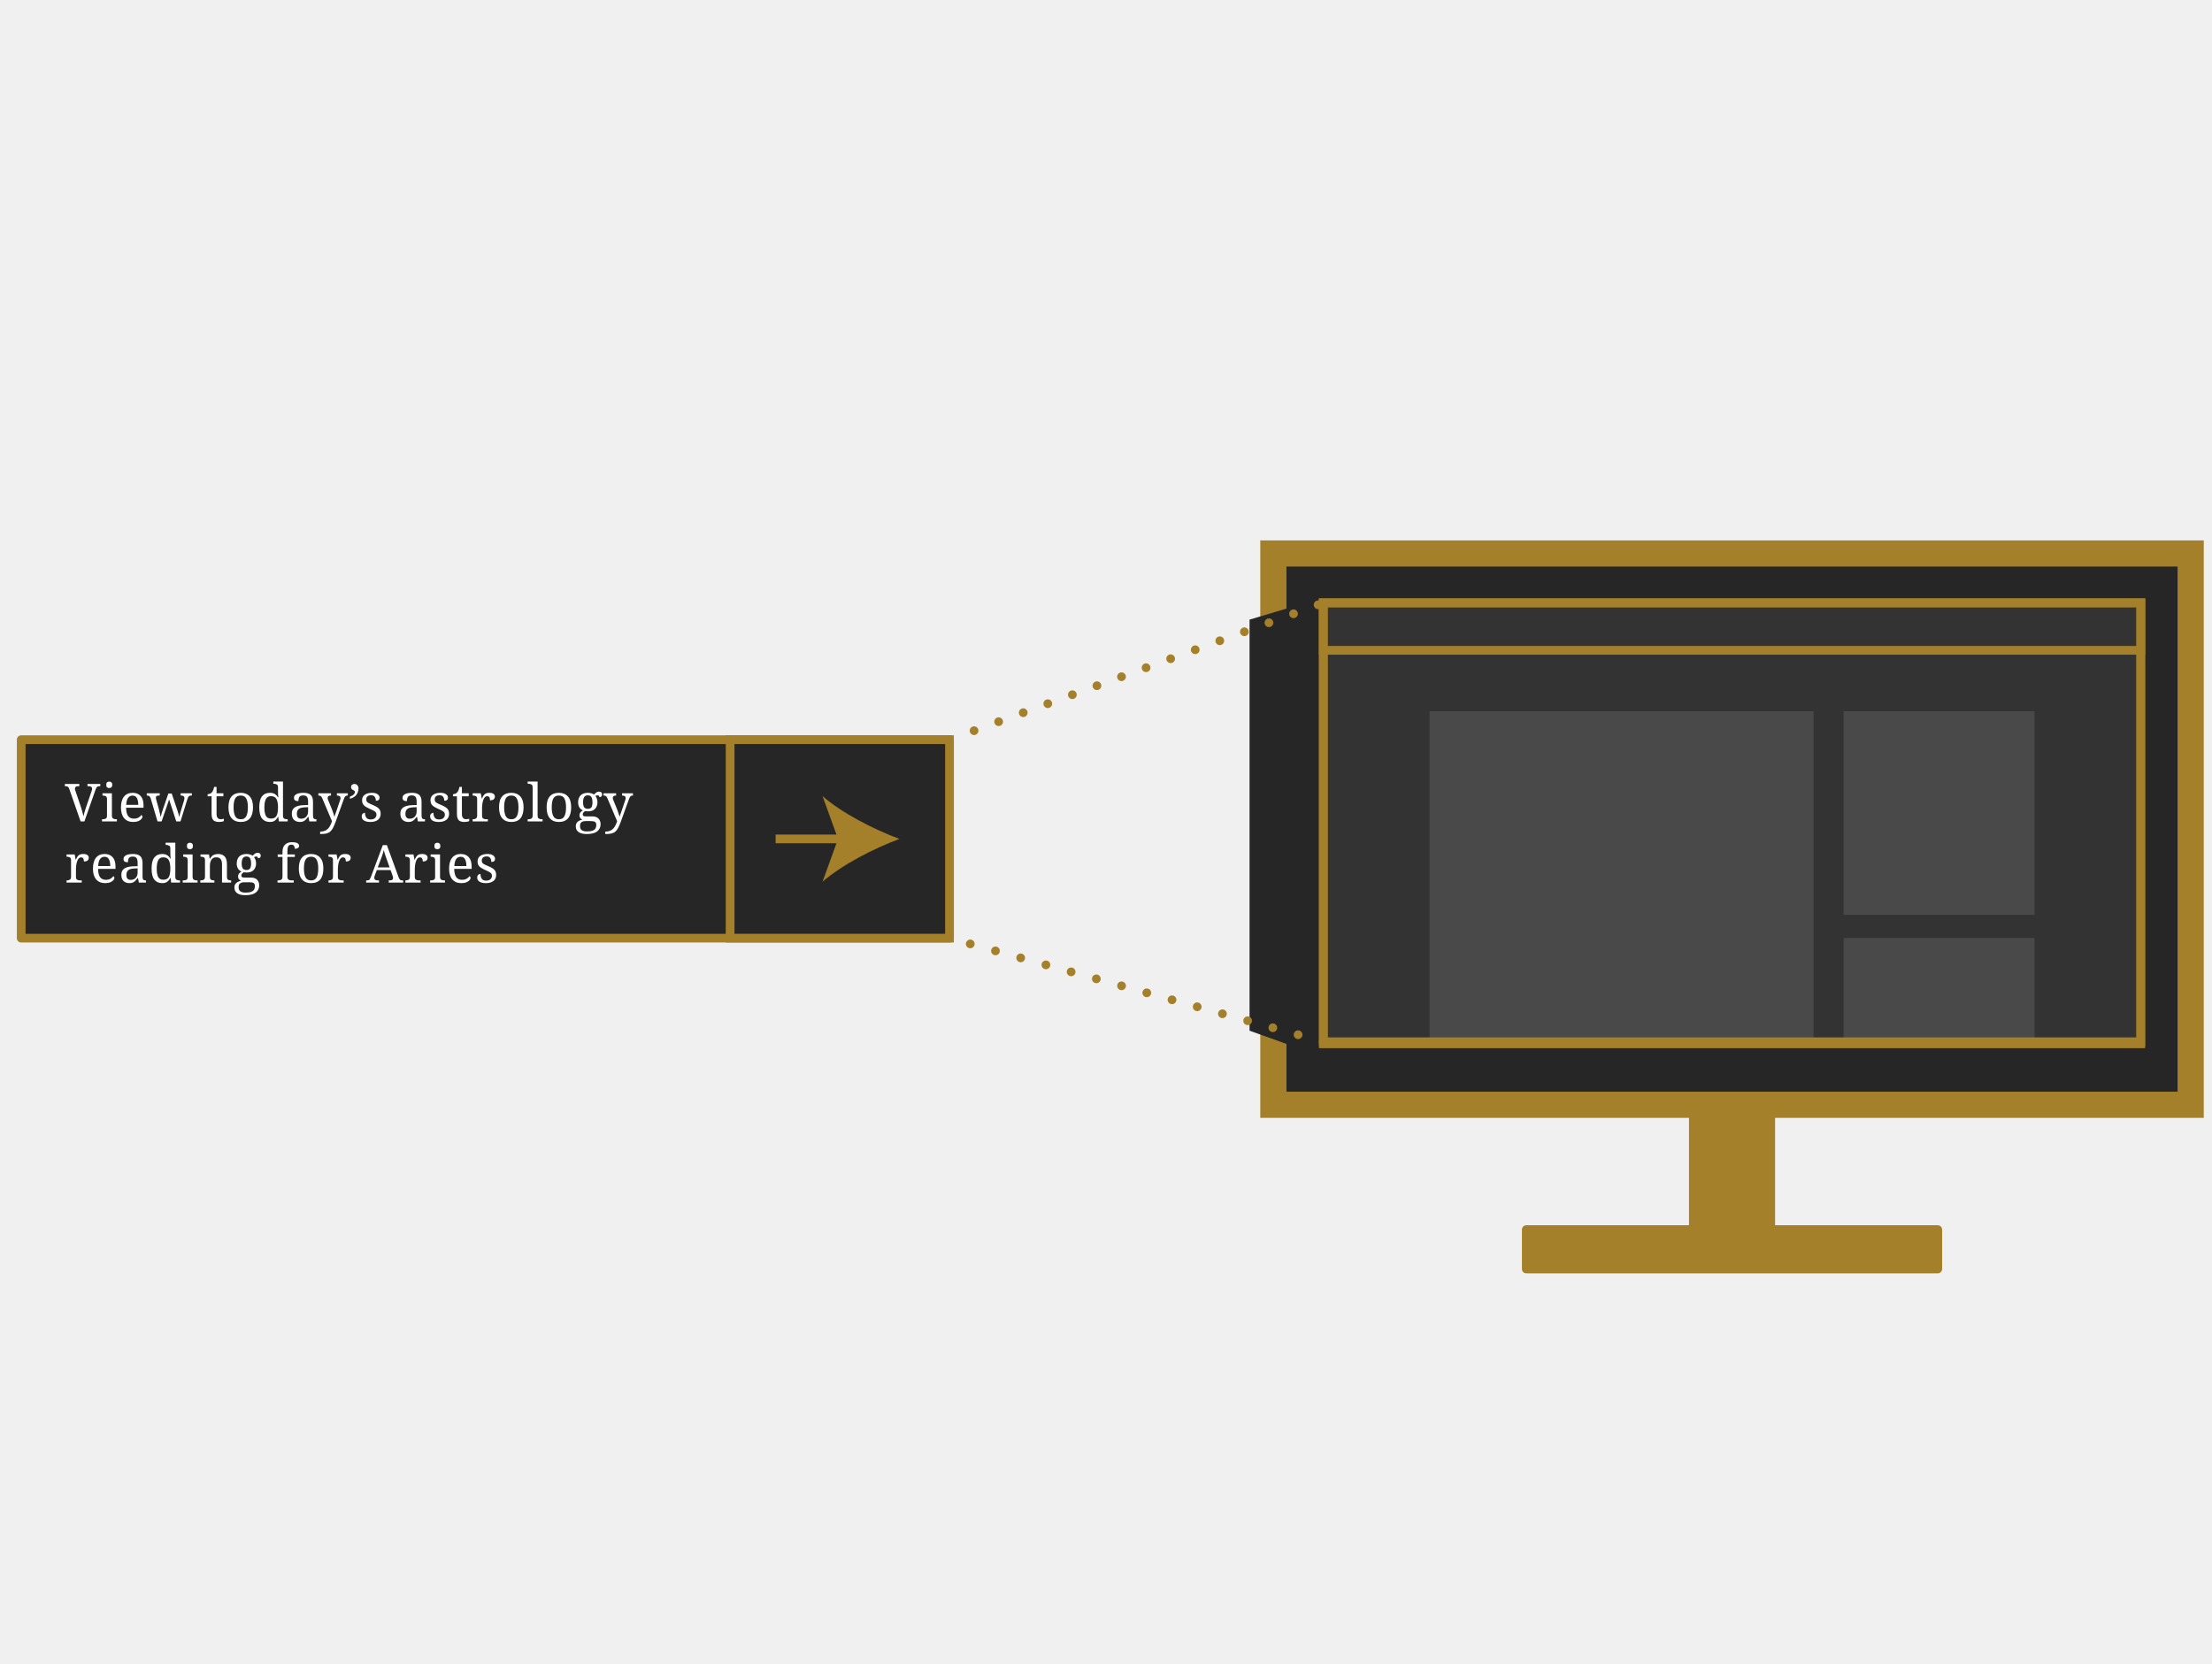
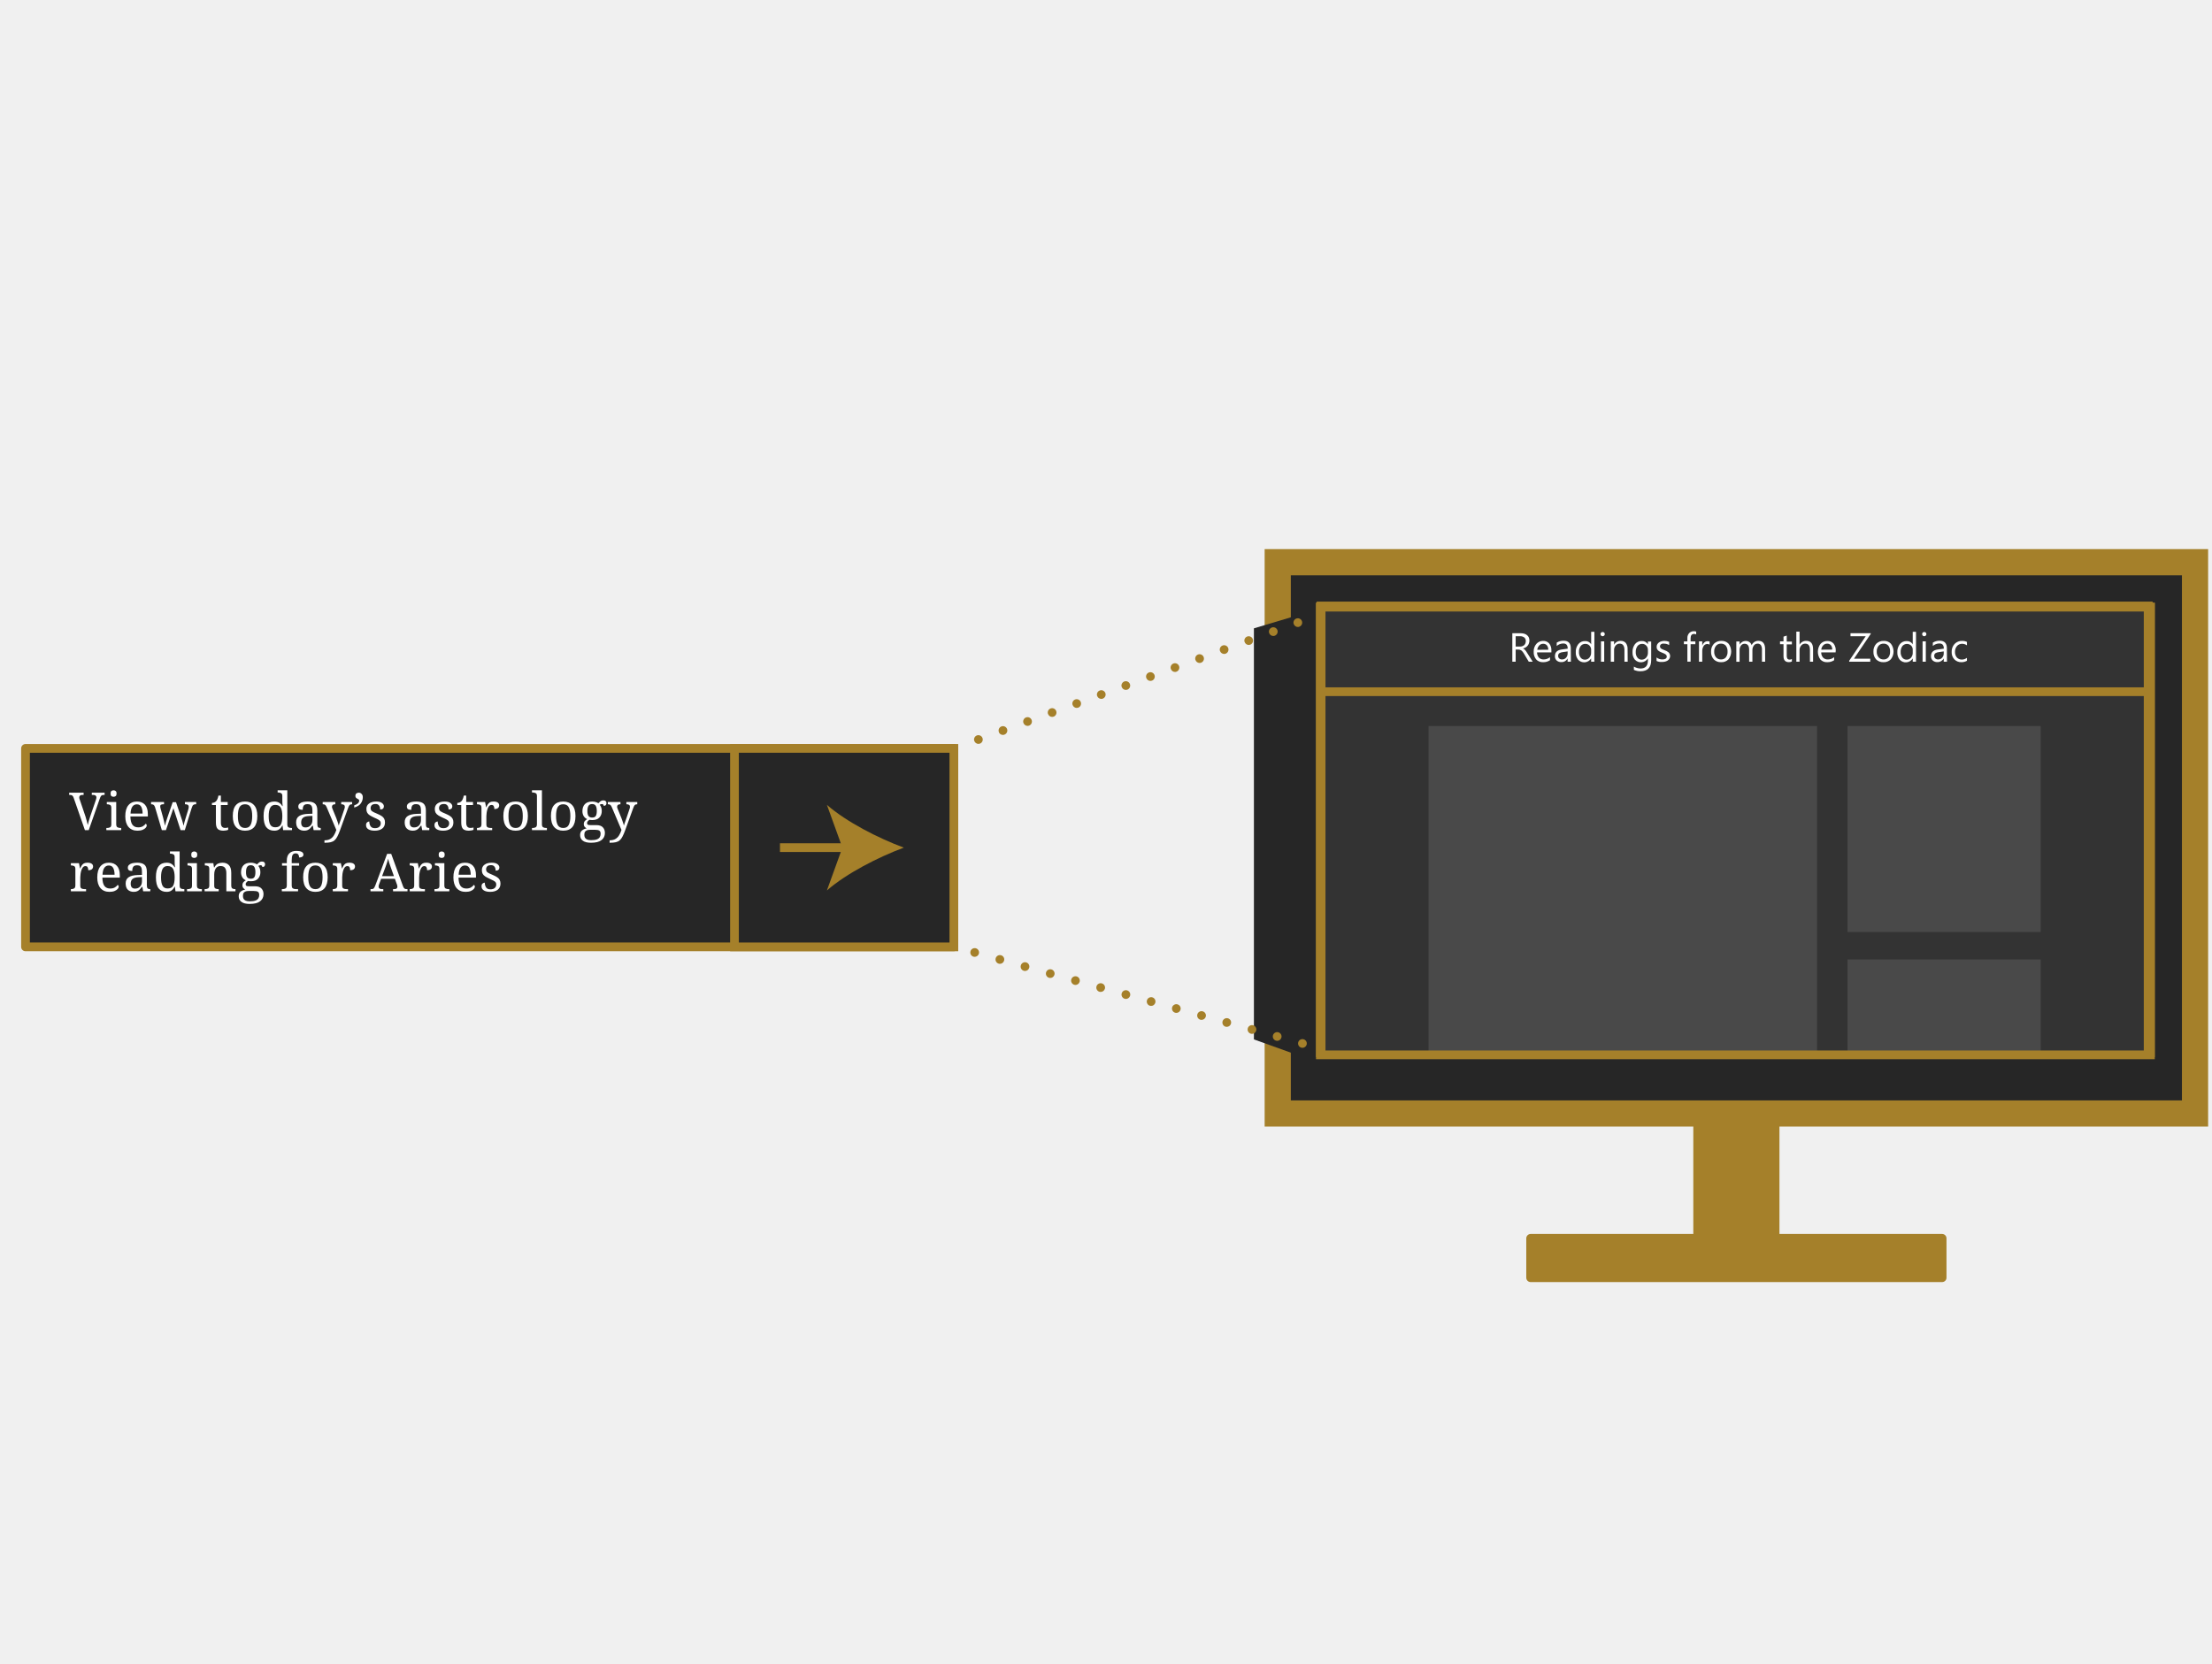
<svg xmlns="http://www.w3.org/2000/svg" viewBox="0 0 507.19 381.43">
+   <defs>
+     <clipPath id="a">
+       <path fill="none" d="M301.16 137.83h193.15V242.1H301.16z" />
+     </clipPath>
+   </defs>
  <g data-name="Comp 1">
-     <path fill="#262626" stroke="#a5802a" stroke-linecap="round" stroke-linejoin="round" stroke-width="2" d="M4.86 169.63h212.85v45.52H4.86z" />
-     <text transform="translate(14.87 188.38)" font-size="12.03" fill="#fff" font-family="Georgia, Georgia" letter-spacing=".01em">View today’s astrology <tspan x="0" y="14.03">reading for Aries</tspan>
+     <path fill="#262626" stroke="#a5802a" stroke-linecap="round" stroke-linejoin="round" stroke-width="2" d="M5.85 171.63H218.7v45.52H5.85z" />
+     <text transform="translate(15.86 190.38)" font-size="12.03" fill="#fff" font-family="Georgia, Georgia" letter-spacing=".01em">View today’s astrology <tspan x="0" y="14.03">reading for Aries</tspan>
    </text>
-     <path fill="#262626" stroke="#a5802a" stroke-miterlimit="10" stroke-width="2" d="M167.41 169.63h50.3v45.52h-50.3z" />
-     <path fill="none" stroke="#a5802a" stroke-miterlimit="10" stroke-width="2" d="M177.84 192.39h15.94" />
-     <path d="M206.24 192.39c-5.86 2.18-13.13 5.89-17.64 9.82l3.55-9.82-3.55-9.81c4.51 3.93 11.78 7.64 17.64 9.81z" fill="#a5802a" />
-     <path fill="#a5802a" stroke="#a5802a" stroke-linecap="round" stroke-linejoin="round" stroke-width="2" d="M406.01 281.99v-57.7h-17.74v57.7h-38.31v9.03h94.35v-9.03h-38.3z" />
-     <path fill="#262626" stroke="#a5802a" stroke-miterlimit="10" stroke-width="6" d="M291.97 126.93H502.3v126.43H291.97z" />
-     <path fill="#333" stroke="#a5802a" stroke-miterlimit="10" stroke-width="2" d="M303.42 138.26h187.44v101.12H303.42z" />
-     <path fill="#333" stroke="#a5802a" stroke-miterlimit="10" stroke-width="2" d="M303.42 138.26h187.44v10.88H303.42z" />
-     <path fill="#494949" d="M327.78 163.11h88.04v75.8h-88.04zM422.72 163.11h43.78v46.69h-43.78zM422.72 215.11h43.78v23.8h-43.78z" />
-     <path fill="#262626" d="M299.35 240.98l-12.84-4.61V142.1l12.84-3.84v102.72z" />
-     <path fill="none" stroke="#a5802a" stroke-linecap="round" stroke-linejoin="round" stroke-width="2" stroke-dasharray="0 6" d="M217.71 169.63l85.71-31.37" />
-     <path fill="#333" stroke="#a5802a" stroke-linecap="round" stroke-linejoin="round" stroke-width="2" stroke-dasharray="0 6" d="M303.42 238.9l-85.71-23.75" />
-     <path fill="none" stroke="#a5802a" stroke-miterlimit="10" stroke-width="2" d="M303.42 138.26h187.44v100.65H303.42z" />
+     <path fill="#262626" stroke="#a5802a" stroke-miterlimit="10" stroke-width="2" d="M168.41 171.63h50.3v45.52h-50.3z" />
+     <path fill="none" stroke="#a5802a" stroke-miterlimit="10" stroke-width="2" d="M178.84 194.39h15.94" />
+     <path d="M207.24 194.39c-5.86 2.18-13.13 5.89-17.64 9.82l3.55-9.82-3.55-9.81c4.51 3.93 11.78 7.64 17.64 9.81z" fill="#a5802a" />
+     <path fill="#a5802a" stroke="#a5802a" stroke-linecap="round" stroke-linejoin="round" stroke-width="2" d="M407.01 283.99v-57.7h-17.75v57.7h-38.3v9.03h94.35v-9.03h-38.3z" />
+     <path fill="#262626" stroke="#a5802a" stroke-miterlimit="10" stroke-width="6" d="M292.97 128.93H503.3v126.43H292.97z" />
+     <path fill="#262626" d="M300.35 242.98l-12.84-4.61V144.1l12.84-3.84v102.72z" />
+     <path d="M217.76 172a1 1 0 0 1 .6-1.28 1 1 0 0 1 1.28.6 1 1 0 0 1-.6 1.28 1 1 0 0 1-.34.06 1 1 0 0 1-.94-.66zm5.64-2.06a1 1 0 0 1 .59-1.28 1 1 0 0 1 1.28.59 1 1 0 0 1-.59 1.29 1.07 1.07 0 0 1-.35.06 1 1 0 0 1-.93-.69zm5.63-2.06a1 1 0 0 1 .6-1.29 1 1 0 0 1 1.28.6 1 1 0 0 1-.6 1.28.8.8 0 0 1-.34.07 1 1 0 0 1-.97-.69zm5.64-2.06a1 1 0 0 1 .59-1.29 1 1 0 0 1 1.29.6 1 1 0 0 1-.6 1.28 1 1 0 0 1-.35.06 1 1 0 0 1-.93-.68zm5.63-2.07a1 1 0 0 1 .59-1.28 1 1 0 0 1 1.29.6 1 1 0 0 1-.6 1.28 1 1 0 0 1-.34.06 1 1 0 0 1-.94-.69zm5.64-2.06a1 1 0 0 1 .59-1.28 1 1 0 0 1 1.28.59 1 1 0 0 1-.59 1.29 1.07 1.07 0 0 1-.35.06 1 1 0 0 1-.93-.69zm5.63-2.06a1 1 0 0 1 .6-1.28 1 1 0 0 1 1.28.59 1 1 0 0 1-.6 1.28.82.82 0 0 1-.34.06 1 1 0 0 1-.94-.68zm5.63-2.06a1 1 0 0 1 .6-1.29 1 1 0 0 1 1.28.6 1 1 0 0 1-.59 1.28 1.07 1.07 0 0 1-.35.06 1 1 0 0 1-.94-.68zm5.64-2.07a1 1 0 0 1 .59-1.28 1 1 0 0 1 1.29.6 1 1 0 0 1-.6 1.28 1 1 0 0 1-.34.06 1 1 0 0 1-.94-.69zm5.63-2.06a1 1 0 0 1 .6-1.28 1 1 0 0 1 1.28.6 1 1 0 0 1-.6 1.28 1 1 0 0 1-.34.06 1 1 0 0 1-.94-.69zm5.64-2.06a1 1 0 0 1 .59-1.28 1 1 0 0 1 1.29.59 1 1 0 0 1-.6 1.29 1 1 0 0 1-.34.06 1 1 0 0 1-.94-.69zm5.63-2.06a1 1 0 0 1 .6-1.29 1 1 0 0 1 1.28.6 1 1 0 0 1-.6 1.28 1 1 0 0 1-.34.06 1 1 0 0 1-.94-.68zm5.64-2.07a1 1 0 0 1 .59-1.28 1 1 0 0 1 1.28.6 1 1 0 0 1-.59 1.28 1.07 1.07 0 0 1-.35.06 1 1 0 0 1-.93-.69zm5.63-2.06a1 1 0 0 1 .6-1.28 1 1 0 0 1 1.28.59 1 1 0 0 1-.6 1.29 1 1 0 0 1-.34.06 1 1 0 0 1-.95-.69zm5.63-2.06a1 1 0 0 1 .6-1.28 1 1 0 0 1 1.28.59 1 1 0 0 1-.59 1.28.87.87 0 0 1-.35.07 1 1 0 0 1-.94-.69zm5.64-2.06a1 1 0 0 1 .59-1.29 1 1 0 0 1 1.29.6 1 1 0 0 1-.6 1.28 1 1 0 0 1-.34.06 1 1 0 0 1-.94-.72zM304.15 241.87a1 1 0 0 1-.7-1.23 1 1 0 0 1 1.23-.7 1 1 0 0 1 .7 1.23 1 1 0 0 1-1 .73zm-5.78-1.61a1 1 0 0 1-.7-1.23 1 1 0 0 1 1.23-.69 1 1 0 0 1 .7 1.23 1 1 0 0 1-1 .73.82.82 0 0 1-.23-.04zm-5.79-1.6a1 1 0 0 1-.7-1.23 1 1 0 0 1 1.24-.69 1 1 0 0 1 .69 1.23 1 1 0 0 1-1 .73.84.84 0 0 1-.23-.04zm-5.78-1.6a1 1 0 0 1-.7-1.23 1 1 0 0 1 1.23-.7 1 1 0 0 1 .7 1.23 1 1 0 0 1-1 .74.84.84 0 0 1-.23-.04zm-5.78-1.6a1 1 0 0 1-.7-1.23 1 1 0 0 1 1.23-.7 1 1 0 0 1 .7 1.23 1 1 0 0 1-1 .73zm-5.78-1.6a1 1 0 0 1-.7-1.24 1 1 0 0 1 1.23-.69 1 1 0 0 1 .7 1.23 1 1 0 0 1-1 .73 1.09 1.09 0 0 1-.23-.03zm-5.79-1.61a1 1 0 0 1-.69-1.23 1 1 0 0 1 1.23-.69 1 1 0 0 1 .69 1.23 1 1 0 0 1-1 .73.84.84 0 0 1-.23-.04zm-5.78-1.6a1 1 0 0 1-.69-1.23 1 1 0 0 1 1.23-.7 1 1 0 0 1 .69 1.24 1 1 0 0 1-1 .73.84.84 0 0 1-.23-.04zm-5.78-1.6a1 1 0 0 1-.7-1.23 1 1 0 0 1 1.23-.7 1 1 0 0 1 .7 1.23 1 1 0 0 1-1 .74 1.26 1.26 0 0 1-.23-.04zm-5.78-1.6a1 1 0 0 1-.7-1.23 1 1 0 0 1 1.23-.7 1 1 0 0 1 .7 1.23 1 1 0 0 1-1 .73zm-5.78-1.61a1 1 0 0 1-.7-1.22 1 1 0 0 1 1.23-.7 1 1 0 0 1 .69 1.23 1 1 0 0 1-1 .73.82.82 0 0 1-.22-.04zm-5.79-1.6a1 1 0 0 1-.69-1.23 1 1 0 0 1 1.23-.69 1 1 0 0 1 .69 1.23 1 1 0 0 1-1 .73.84.84 0 0 1-.23-.04zm-5.78-1.6a1 1 0 0 1-.7-1.23 1 1 0 0 1 1.24-.7 1 1 0 0 1 .69 1.23 1 1 0 0 1-1 .74.84.84 0 0 1-.23-.04zM229 221a1 1 0 0 1-.7-1.23 1 1 0 0 1 1.23-.7 1 1 0 0 1 .7 1.23 1 1 0 0 1-1 .74 1.26 1.26 0 0 1-.23-.04zm-5.78-1.6a1 1 0 0 1-.7-1.23 1 1 0 0 1 1.23-.7 1 1 0 0 1 .7 1.23 1 1 0 0 1-1 .73z" fill="#a5802a" />
+     <path d="M494.07 242.43H301.75V138.24h192.32zm-190.32-2h188.32V140.24H303.75z" fill="#a5802a" />
+     <g clip-path="url(#a)">
+       <path fill="#333" d="M302.92 139.02h189.63v138.05H302.92z" />
+       <path d="M493.55 278.06H301.92V138h191.63zm-189.63-2h187.63V140H303.92z" fill="#a5802a" />
+       <path fill="#333" d="M302.92 139.02h189.63v19.61H302.92z" />
+       <path d="M493.55 159.63H301.92V138h191.63zm-189.63-2h187.63V140H303.92z" fill="#a5802a" />
+       <path fill="#494949" d="M327.56 166.49h89.07v100.16h-89.07zM423.61 166.49h44.29v47.24h-44.29zM423.61 220.04h44.29v47.24h-44.29z" />
+       <path d="M351.44 151.75h-.91l-1.09-1.83a3.53 3.53 0 0 0-.29-.43 2.09 2.09 0 0 0-.29-.3 1.07 1.07 0 0 0-.32-.16 1.12 1.12 0 0 0-.38-.06h-.63v2.78h-.77v-6.53h1.95a2.79 2.79 0 0 1 .79.11 1.73 1.73 0 0 1 .63.33 1.41 1.41 0 0 1 .42.54 1.93 1.93 0 0 1 0 1.39 1.46 1.46 0 0 1-.29.5 1.65 1.65 0 0 1-.45.38 2.3 2.3 0 0 1-.6.25 1.08 1.08 0 0 1 .28.16 1.58 1.58 0 0 1 .23.22 2.21 2.21 0 0 1 .22.29l.24.38zm-3.91-5.84v2.37h1a1.55 1.55 0 0 0 .53-.09 1.24 1.24 0 0 0 .42-.24 1.13 1.13 0 0 0 .27-.4 1.29 1.29 0 0 0 .1-.53 1 1 0 0 0-.33-.81 1.46 1.46 0 0 0-1-.3zM355.72 149.61h-3.29a1.83 1.83 0 0 0 .42 1.2 1.46 1.46 0 0 0 1.1.42 2.27 2.27 0 0 0 1.45-.52v.7a2.68 2.68 0 0 1-1.62.45 2 2 0 0 1-1.56-.64 2.62 2.62 0 0 1-.56-1.78 2.57 2.57 0 0 1 .62-1.78 2 2 0 0 1 1.53-.68 1.75 1.75 0 0 1 1.41.59 2.44 2.44 0 0 1 .5 1.64zM355 149a1.51 1.51 0 0 0-.31-1 1.07 1.07 0 0 0-.86-.36 1.16 1.16 0 0 0-.89.38 1.7 1.7 0 0 0-.46 1zM360.19 151.75h-.75V151a1.55 1.55 0 0 1-1.43.84 1.52 1.52 0 0 1-1.09-.37 1.29 1.29 0 0 1-.39-1c0-.87.51-1.38 1.54-1.52l1.39-.19c0-.8-.32-1.19-1-1.19a2.3 2.3 0 0 0-1.52.57v-.76a2.84 2.84 0 0 1 1.59-.44c1.09 0 1.64.58 1.64 1.74zm-.75-2.36l-1.12.16a1.83 1.83 0 0 0-.78.25.75.75 0 0 0-.27.66.68.68 0 0 0 .25.55.89.89 0 0 0 .64.22 1.2 1.2 0 0 0 .92-.39 1.39 1.39 0 0 0 .36-1zM365.57 151.75h-.74V151a1.88 1.88 0 0 1-3 .27 2.54 2.54 0 0 1-.52-1.7 2.77 2.77 0 0 1 .58-1.85 1.9 1.9 0 0 1 1.55-.7 1.5 1.5 0 0 1 1.4.75v-2.88h.74zm-.74-2.11V149a1.33 1.33 0 0 0-.38-.95 1.23 1.23 0 0 0-.94-.39 1.28 1.28 0 0 0-1.08.5 2.18 2.18 0 0 0-.39 1.38 2 2 0 0 0 .38 1.27 1.19 1.19 0 0 0 1 .47 1.29 1.29 0 0 0 1-.45 1.68 1.68 0 0 0 .41-1.19zM367.47 145.91a.46.46 0 0 1-.34-.14.45.45 0 0 1-.15-.35.47.47 0 0 1 .15-.35.45.45 0 0 1 .34-.13.51.51 0 0 1 .35.13.5.5 0 0 1 .14.35.46.46 0 0 1-.14.34.49.49 0 0 1-.35.15zm.36 5.84h-.74v-4.66h.74zM373.21 151.75h-.74v-2.66c0-1-.37-1.48-1.09-1.48a1.16 1.16 0 0 0-.92.42 1.52 1.52 0 0 0-.37 1.06v2.66h-.75v-4.66h.75v.77a1.67 1.67 0 0 1 1.53-.88 1.42 1.42 0 0 1 1.17.49 2.21 2.21 0 0 1 .4 1.43zM378.6 151.38c0 1.71-.82 2.56-2.46 2.56a3.39 3.39 0 0 1-1.51-.32v-.75a3.09 3.09 0 0 0 1.5.44c1.15 0 1.72-.61 1.72-1.83V151a1.89 1.89 0 0 1-3 .27 2.51 2.51 0 0 1-.53-1.67 2.92 2.92 0 0 1 .57-1.89 1.89 1.89 0 0 1 1.56-.7 1.52 1.52 0 0 1 1.4.75v-.64h.75zm-.75-1.74V149a1.35 1.35 0 0 0-.38-.95 1.24 1.24 0 0 0-.93-.39 1.3 1.3 0 0 0-1.08.5 2.21 2.21 0 0 0-.4 1.41 1.91 1.91 0 0 0 .38 1.24 1.19 1.19 0 0 0 1 .47 1.32 1.32 0 0 0 1-.45 1.64 1.64 0 0 0 .41-1.19zM379.83 151.58v-.8a2.19 2.19 0 0 0 1.34.45c.65 0 1-.22 1-.65a.63.63 0 0 0-.08-.32 1 1 0 0 0-.23-.23 1.56 1.56 0 0 0-.34-.18l-.41-.17a4.08 4.08 0 0 1-.55-.25 1.62 1.62 0 0 1-.39-.28 1.21 1.21 0 0 1-.24-.35 1.36 1.36 0 0 1-.08-.47 1.09 1.09 0 0 1 .15-.58 1.49 1.49 0 0 1 .4-.43 1.79 1.79 0 0 1 .58-.25 2.39 2.39 0 0 1 .66-.09 2.67 2.67 0 0 1 1.08.21v.75a2.14 2.14 0 0 0-1.18-.33 1.13 1.13 0 0 0-.38 0 .86.86 0 0 0-.29.13.6.6 0 0 0-.18.21.48.48 0 0 0-.07.26.59.59 0 0 0 .07.31.64.64 0 0 0 .19.22 1.49 1.49 0 0 0 .31.17l.41.17c.21.08.39.16.56.24a2.19 2.19 0 0 1 .42.28 1.18 1.18 0 0 1 .26.37 1.14 1.14 0 0 1 .1.48 1.17 1.17 0 0 1-.16.6 1.36 1.36 0 0 1-.4.43 2.1 2.1 0 0 1-.59.25 3.19 3.19 0 0 1-.7.08 2.55 2.55 0 0 1-1.26-.23zM388.92 145.5a1 1 0 0 0-.5-.12q-.78 0-.78 1v.72h1.09v.64h-1.09v4h-.74v-4h-.8v-.64h.8v-.76a1.59 1.59 0 0 1 .42-1.16 1.45 1.45 0 0 1 1.06-.42 1.58 1.58 0 0 1 .54.08zM392 147.84a.94.94 0 0 0-.57-.15 1 1 0 0 0-.8.45 2.13 2.13 0 0 0-.32 1.23v2.38h-.75v-4.66h.75v1a1.6 1.6 0 0 1 .49-.77 1.1 1.1 0 0 1 .73-.27 1.36 1.36 0 0 1 .45.06zM394.6 151.86a2.18 2.18 0 0 1-1.65-.65 2.45 2.45 0 0 1-.62-1.74 2.51 2.51 0 0 1 .65-1.83 2.28 2.28 0 0 1 1.73-.66 2.1 2.1 0 0 1 1.63.64 2.94 2.94 0 0 1 0 3.57 2.19 2.19 0 0 1-1.74.67zm0-4.25a1.39 1.39 0 0 0-1.13.49 2 2 0 0 0-.42 1.35 1.9 1.9 0 0 0 .42 1.3 1.43 1.43 0 0 0 1.13.48 1.38 1.38 0 0 0 1.12-.47 2 2 0 0 0 .39-1.33 2.09 2.09 0 0 0-.39-1.35 1.38 1.38 0 0 0-1.07-.47zM404.73 151.75H404v-2.68a2 2 0 0 0-.24-1.12.91.91 0 0 0-.81-.34 1 1 0 0 0-.81.43 1.71 1.71 0 0 0-.33 1.05v2.66h-.75V149c0-.91-.35-1.37-1.06-1.37a1 1 0 0 0-.81.41 1.7 1.7 0 0 0-.32 1.07v2.66h-.75v-4.66h.75v.74a1.57 1.57 0 0 1 1.45-.85 1.35 1.35 0 0 1 .83.27 1.32 1.32 0 0 1 .49.69 1.65 1.65 0 0 1 1.54-1c1 0 1.54.63 1.54 1.9zM410.86 151.7a1.43 1.43 0 0 1-.7.15c-.81 0-1.22-.46-1.22-1.37v-2.75h-.8v-.64h.8V146l.74-.24v1.38h1.18v.64h-1.18v2.62a1.13 1.13 0 0 0 .16.67.66.66 0 0 0 .53.2.81.81 0 0 0 .49-.15zM415.72 151.75H415v-2.69c0-1-.36-1.45-1.08-1.45a1.16 1.16 0 0 0-.92.42 1.56 1.56 0 0 0-.38 1.08v2.64h-.74v-6.9h.74v3a1.69 1.69 0 0 1 1.53-.88c1.05 0 1.57.63 1.57 1.9zM420.88 149.61h-3.29a1.73 1.73 0 0 0 .42 1.2 1.43 1.43 0 0 0 1.1.42 2.26 2.26 0 0 0 1.44-.52v.7a2.68 2.68 0 0 1-1.62.45 1.94 1.94 0 0 1-1.55-.64 3 3 0 0 1 .05-3.56A2 2 0 0 1 419 147a1.78 1.78 0 0 1 1.42.59 2.49 2.49 0 0 1 .5 1.64zm-.77-.64a1.46 1.46 0 0 0-.31-1 1.05 1.05 0 0 0-.85-.36 1.19 1.19 0 0 0-.9.38 1.63 1.63 0 0 0-.45 1zM428.92 145.4l-3.82 5.66h3.73v.69H424v-.21l3.79-5.63h-3.49v-.69h4.66zM431.82 151.86a2.21 2.21 0 0 1-1.65-.65 2.45 2.45 0 0 1-.61-1.74 2.5 2.5 0 0 1 .64-1.83 2.31 2.31 0 0 1 1.73-.66 2.08 2.08 0 0 1 1.63.64 2.92 2.92 0 0 1 0 3.57 2.21 2.21 0 0 1-1.74.67zm.06-4.25a1.41 1.41 0 0 0-1.14.49 2 2 0 0 0-.42 1.35 1.86 1.86 0 0 0 .43 1.3 1.43 1.43 0 0 0 1.13.48 1.37 1.37 0 0 0 1.11-.47 2 2 0 0 0 .39-1.33 2.09 2.09 0 0 0-.39-1.35 1.37 1.37 0 0 0-1.11-.47zM439.32 151.75h-.75V151a1.87 1.87 0 0 1-3 .27 2.54 2.54 0 0 1-.53-1.7 2.77 2.77 0 0 1 .58-1.85 1.91 1.91 0 0 1 1.55-.7 1.49 1.49 0 0 1 1.4.75v-2.88h.75zm-.75-2.11V149a1.32 1.32 0 0 0-.37-.95 1.37 1.37 0 0 0-2 .11 2.18 2.18 0 0 0-.4 1.38 2 2 0 0 0 .38 1.27 1.21 1.21 0 0 0 1 .47 1.28 1.28 0 0 0 1-.45 1.68 1.68 0 0 0 .39-1.19zM441.21 145.91a.48.48 0 0 1-.34-.14.45.45 0 0 1-.14-.35.46.46 0 0 1 .14-.35.47.47 0 0 1 .34-.13.49.49 0 0 1 .35.13.5.5 0 0 1 .14.35.46.46 0 0 1-.14.34.47.47 0 0 1-.35.15zm.36 5.84h-.74v-4.66h.74zM446.42 151.75h-.74V151a1.58 1.58 0 0 1-1.44.84 1.53 1.53 0 0 1-1.09-.37 1.29 1.29 0 0 1-.39-1c0-.87.51-1.38 1.54-1.52l1.4-.19c0-.8-.32-1.19-1-1.19a2.28 2.28 0 0 0-1.52.57v-.76a2.78 2.78 0 0 1 1.58-.44c1.09 0 1.64.58 1.64 1.74zm-.74-2.36l-1.13.16a1.88 1.88 0 0 0-.78.25.75.75 0 0 0-.27.66.71.71 0 0 0 .25.55.92.92 0 0 0 .65.22 1.18 1.18 0 0 0 .91-.39 1.4 1.4 0 0 0 .37-1zM451 151.54a2.51 2.51 0 0 1-1.28.32 2.13 2.13 0 0 1-1.61-.65 2.33 2.33 0 0 1-.61-1.68 2.57 2.57 0 0 1 .66-1.85 2.3 2.3 0 0 1 1.76-.7 2.45 2.45 0 0 1 1.08.23v.79a1.89 1.89 0 0 0-1.11-.36 1.52 1.52 0 0 0-1.17.51 2 2 0 0 0-.46 1.34 1.9 1.9 0 0 0 .43 1.3 1.52 1.52 0 0 0 1.16.47 1.89 1.89 0 0 0 1.15-.4z" fill="#fff" />
+     </g>
+     <path d="M494.07 242.91H301.75V138.24h192.32zm-190.32-2h188.32V140.24H303.75z" fill="#a5802a" />
  </g>
</svg>
